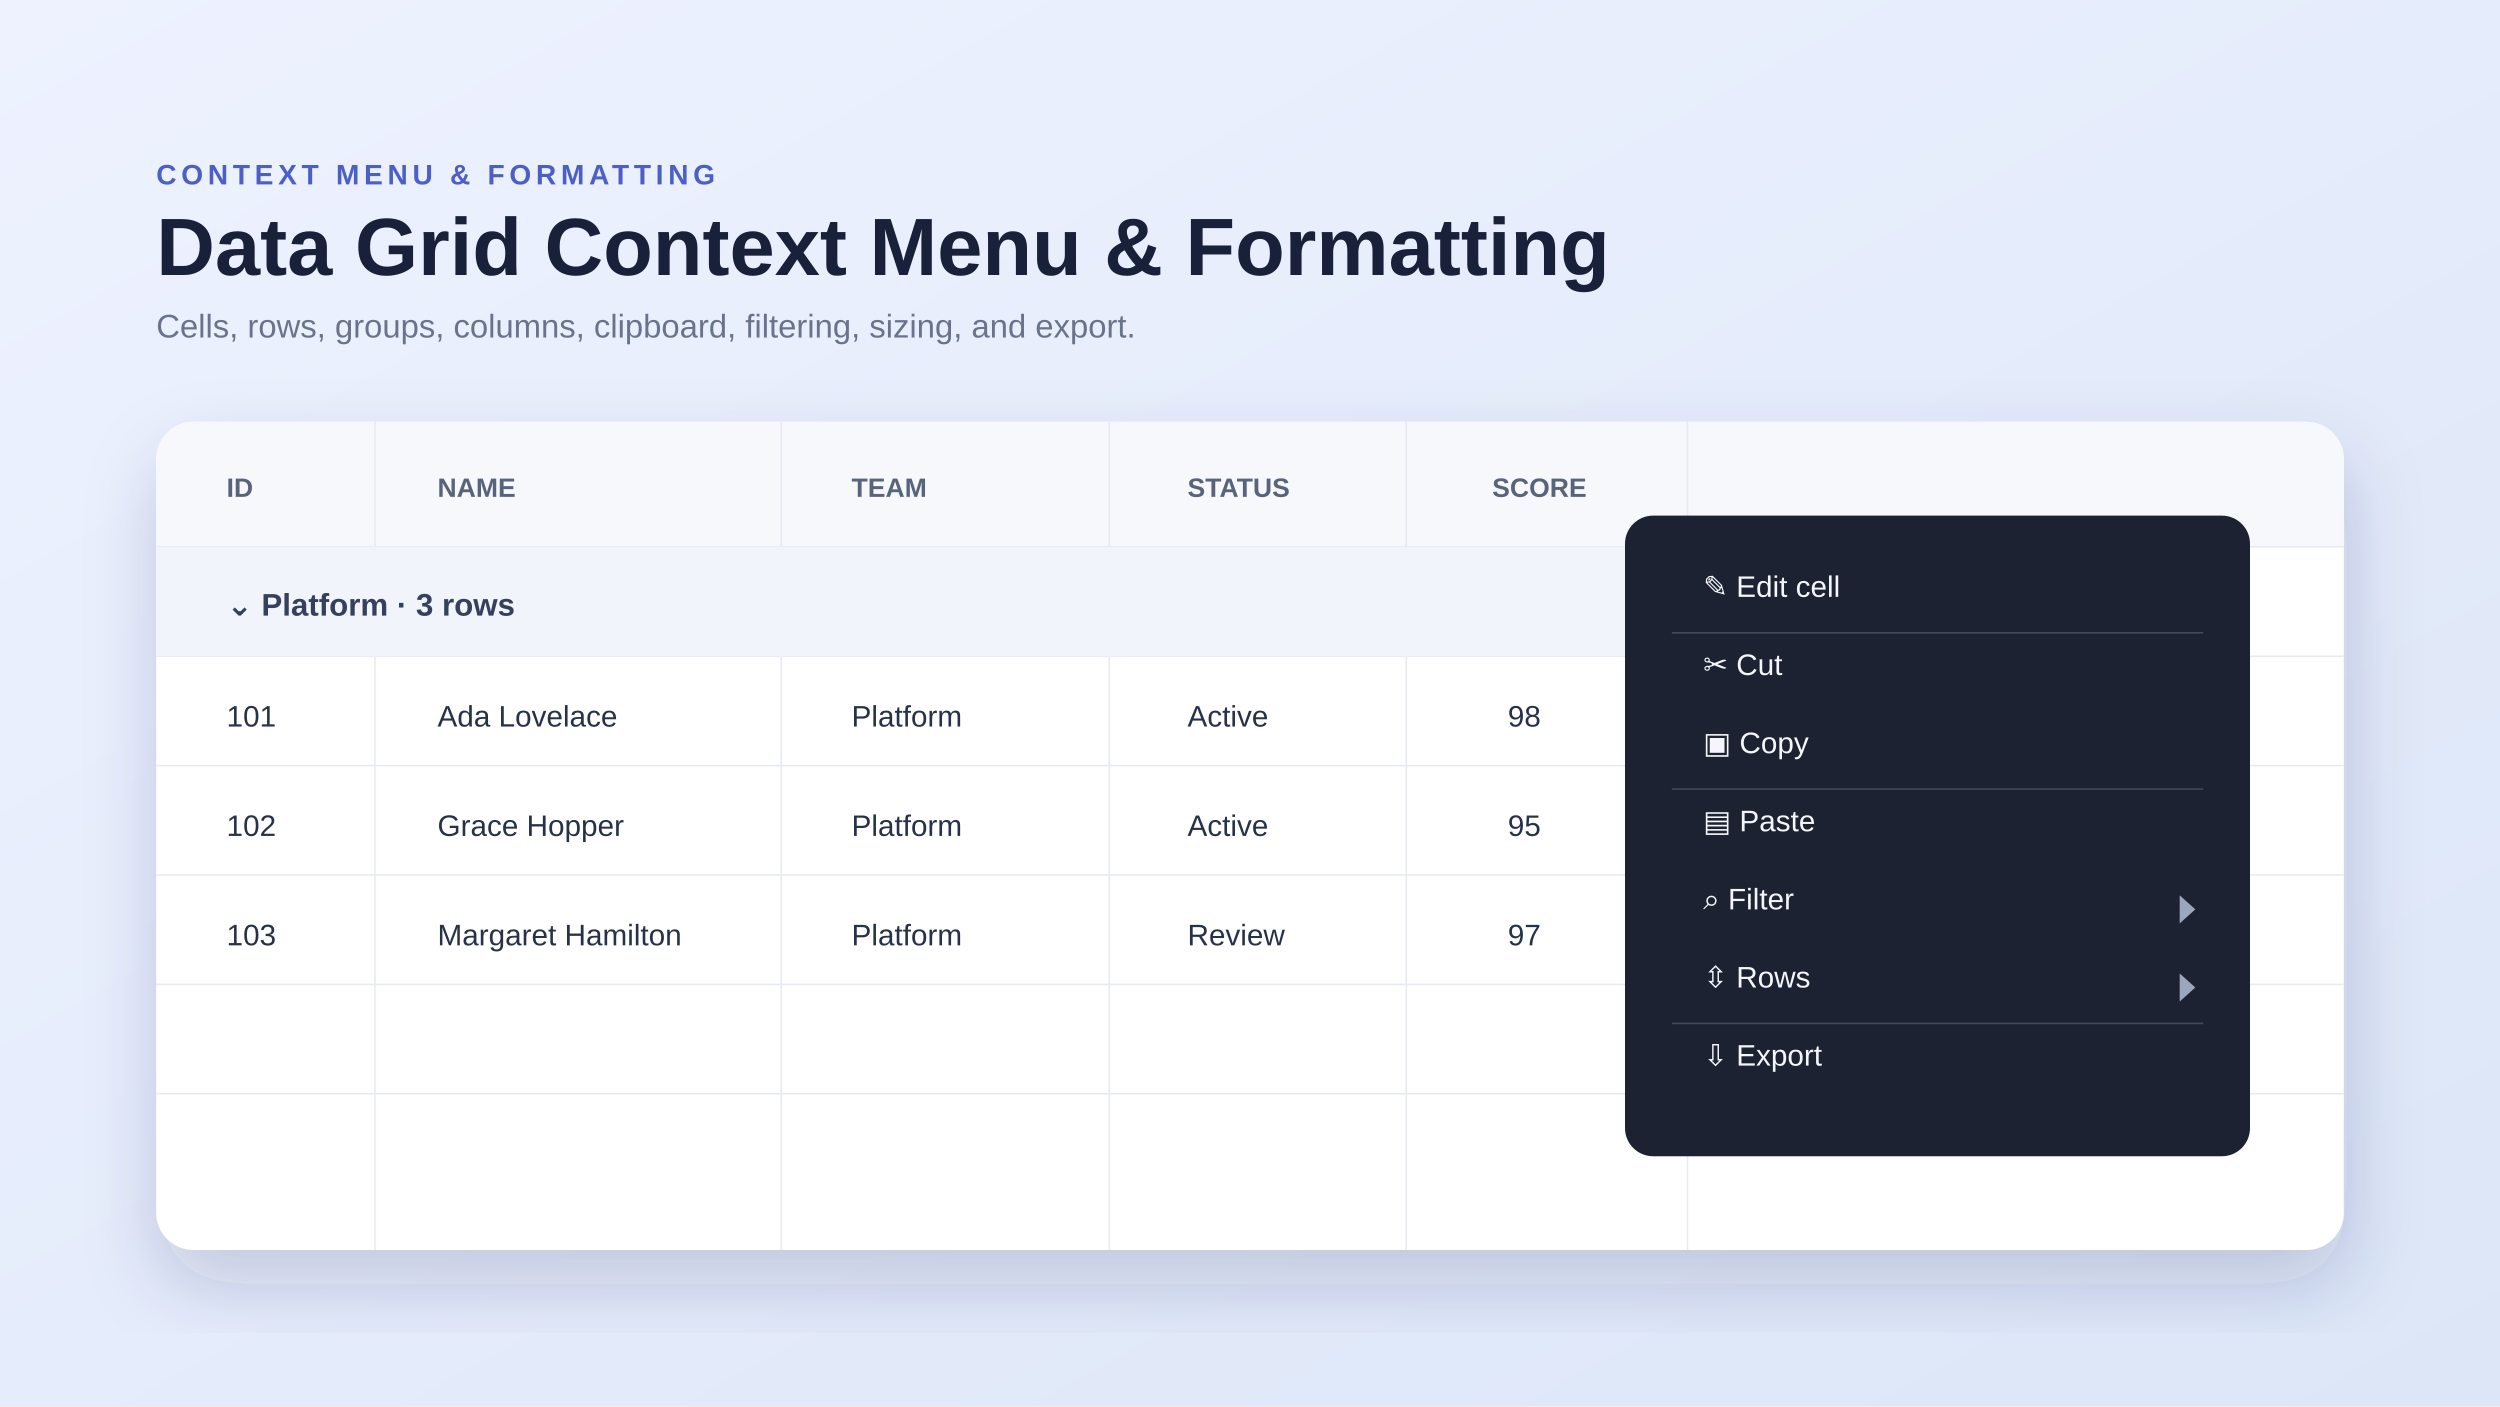
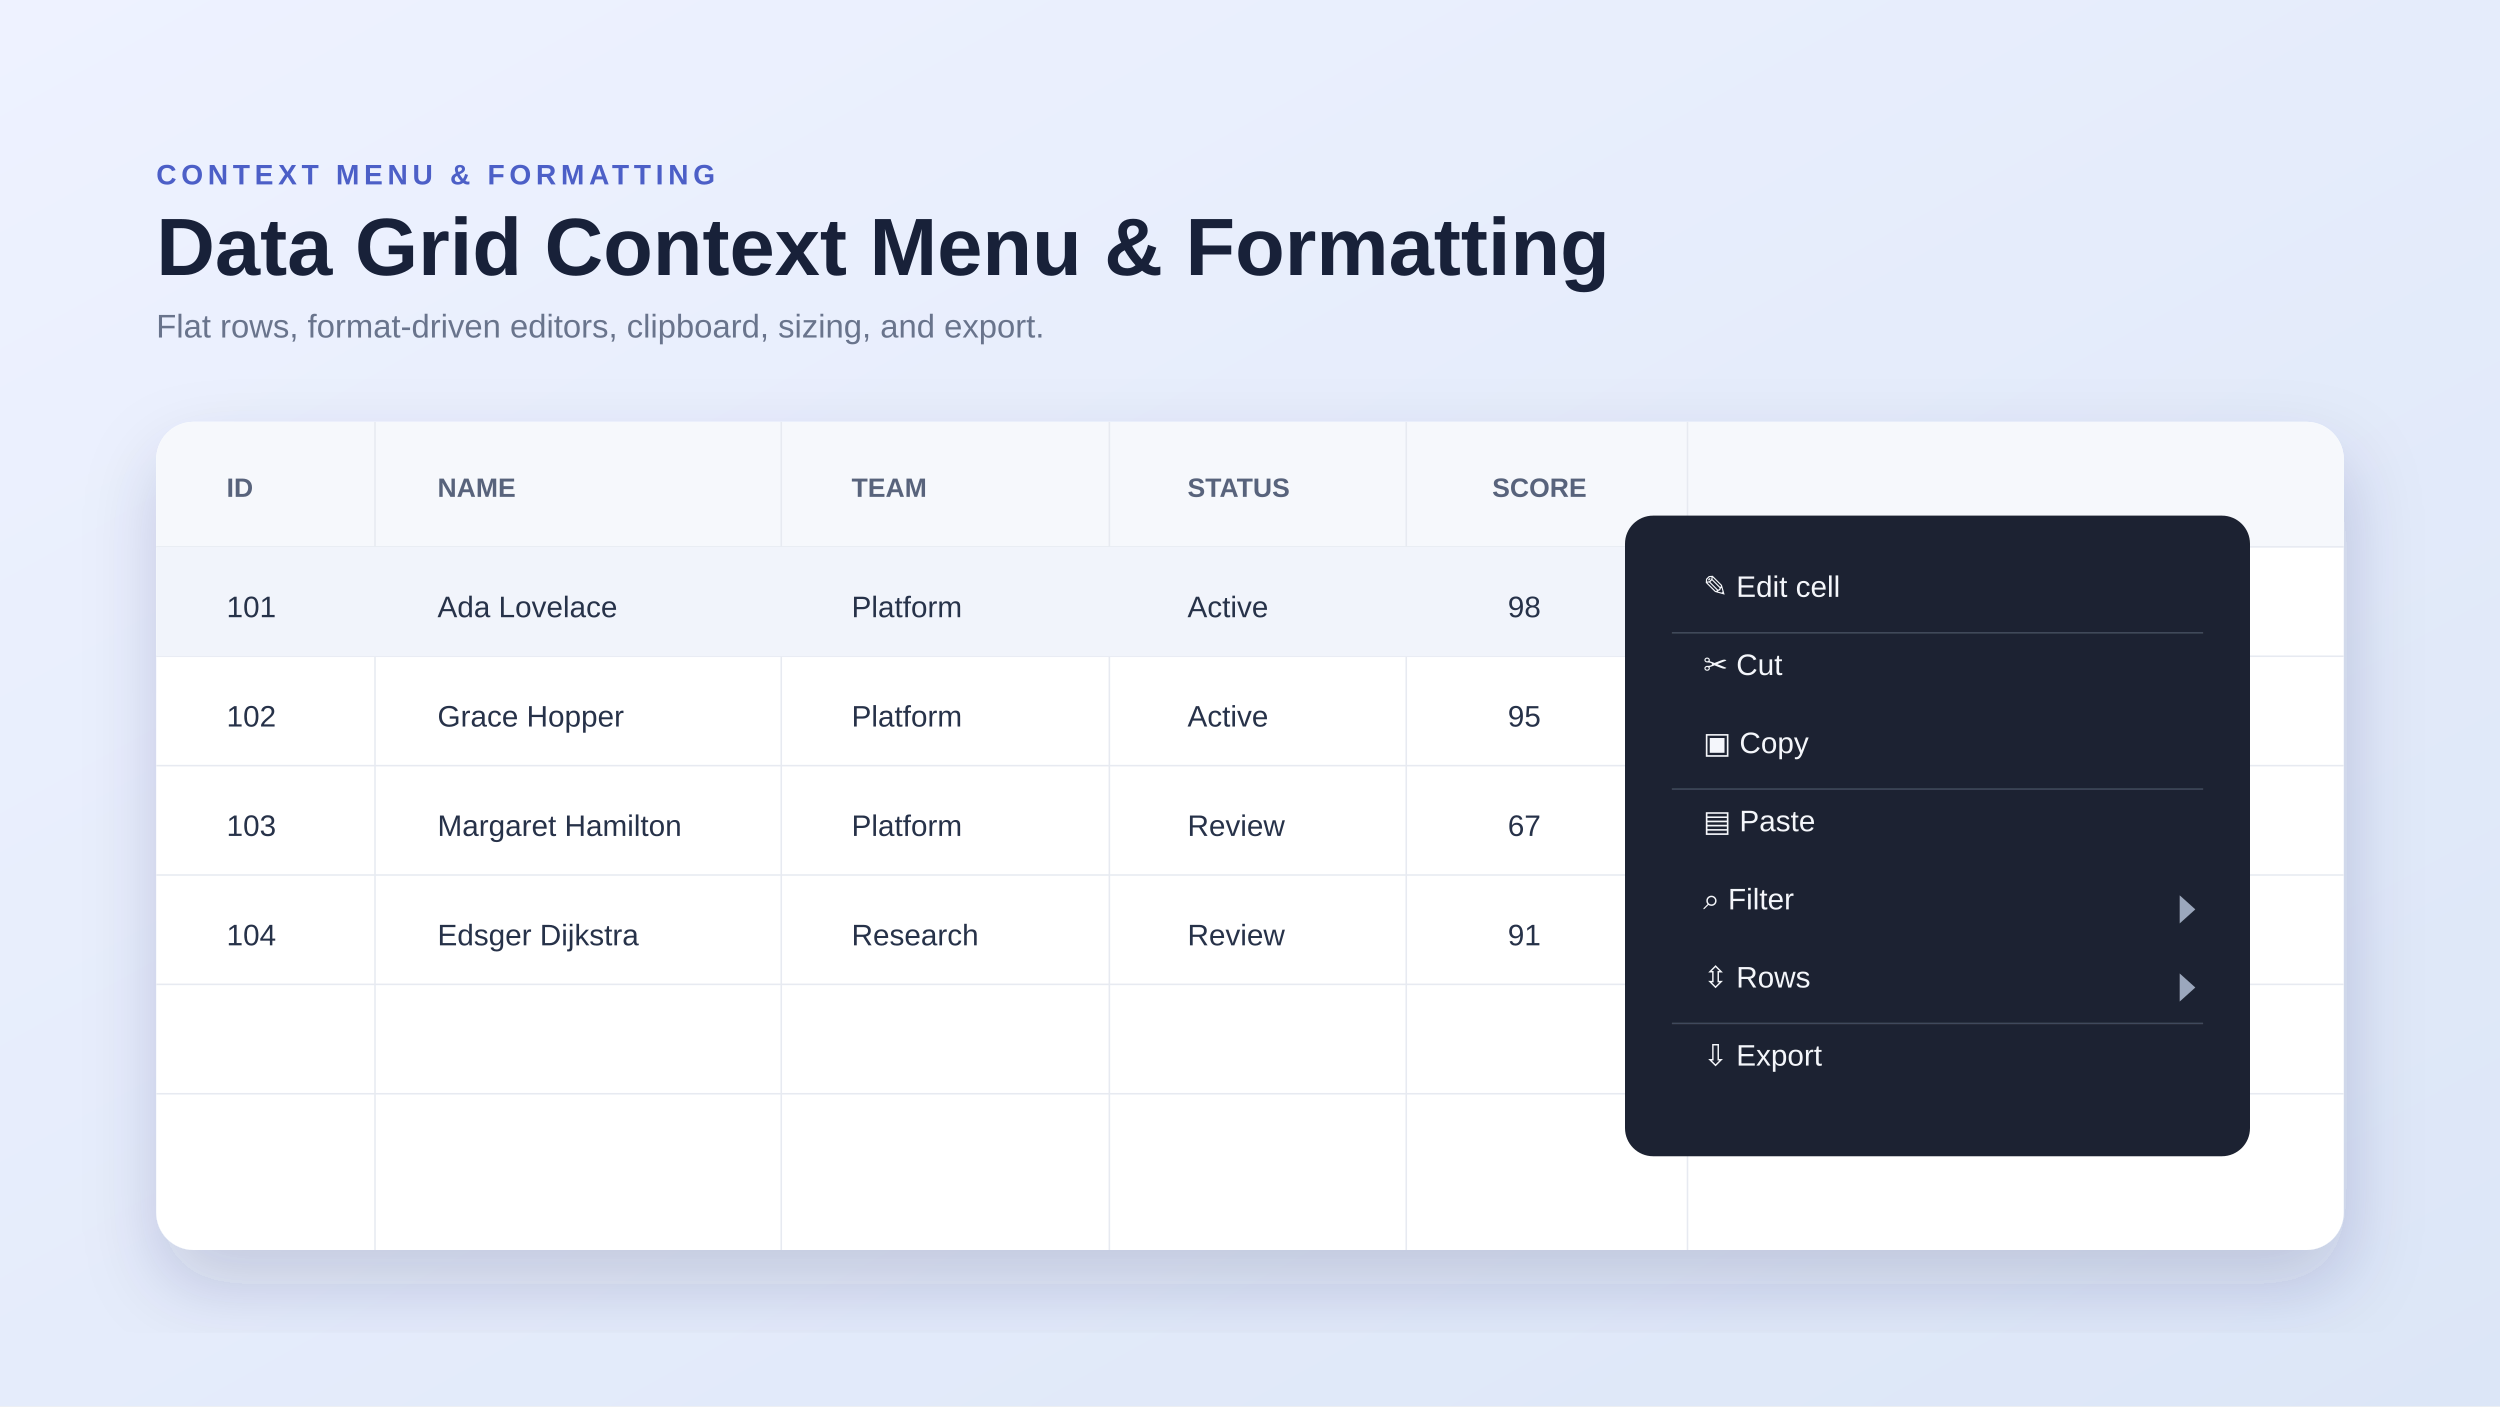
<svg xmlns="http://www.w3.org/2000/svg" width="1600" height="900" viewBox="0 0 1600 900" role="img" aria-labelledby="title desc">
  <defs>
    <linearGradient id="bg" x2="1" y2="1">
      <stop stop-color="#eef2ff" />
      <stop offset="1" stop-color="#dce6f7" />
    </linearGradient>
    <filter id="shadow">
      <feDropShadow dy="22" stdDeviation="24" flood-color="#22305e" flood-opacity=".18" />
    </filter>
  </defs>
  <rect width="1600" height="900" fill="url(#bg)" />
  <text x="100" y="118" fill="#4c5fc7" font-family="Arial" font-size="18" font-weight="700" letter-spacing="3">CONTEXT MENU &amp; FORMATTING</text>
  <text x="100" y="176" fill="#182139" font-family="Arial" font-size="52" font-weight="700">Data Grid Context Menu &amp; Formatting</text>
-   <text x="100" y="216" fill="#69748c" font-family="Arial" font-size="21">Cells, rows, groups, columns, clipboard, filtering, sizing, and export.</text>
+   <text x="100" y="216" fill="#69748c" font-family="Arial" font-size="21">Flat rows, format-driven editors, clipboard, sizing, and export.</text>
  <g filter="url(#shadow)">
    <rect x="100" y="270" width="1400" height="530" rx="24" fill="#fff" />
    <path fill="#f6f8fc" d="M124 270h1352a24 24 0 0 1 24 24v56H100v-56a24 24 0 0 1 24-24Z" />
    <g fill="#59647b" font-family="Arial" font-size="17" font-weight="700">
      <text x="145" y="318">ID</text>
      <text x="280" y="318">NAME</text>
      <text x="545" y="318">TEAM</text>
      <text x="760" y="318">STATUS</text>
      <text x="955" y="318">SCORE</text>
    </g>
    <g stroke="#e7eaf1">
      <path d="M100 350h1400M100 420h1400M100 490h1400M100 560h1400M100 630h1400M100 700h1400" />
      <path d="M240 270v530M500 270v530M710 270v530M900 270v530M1080 270v530" />
    </g>
    <rect x="100" y="350" width="980" height="70" fill="#f1f4fb" />
-     <text x="145" y="394" fill="#34405b" font-family="Arial" font-size="20" font-weight="700">⌄ Platform · 3 rows</text>
    <g fill="#283249" font-family="Arial" font-size="19">
-       <text x="145" y="465">101</text>
-       <text x="280" y="465">Ada Lovelace</text>
+       <text x="145" y="395">101</text>
+       <text x="280" y="395">Ada Lovelace</text>
+       <text x="545" y="395">Platform</text>
+       <text x="760" y="395">Active</text>
+       <text x="965" y="395">98</text>
+       <text x="145" y="465">102</text>
+       <text x="280" y="465">Grace Hopper</text>
      <text x="545" y="465">Platform</text>
      <text x="760" y="465">Active</text>
-       <text x="965" y="465">98</text>
-       <text x="145" y="535">102</text>
-       <text x="280" y="535">Grace Hopper</text>
+       <text x="965" y="465">95</text>
+       <text x="145" y="535">103</text>
+       <text x="280" y="535">Margaret Hamilton</text>
      <text x="545" y="535">Platform</text>
-       <text x="760" y="535">Active</text>
-       <text x="965" y="535">95</text>
-       <text x="145" y="605">103</text>
-       <text x="280" y="605">Margaret Hamilton</text>
-       <text x="545" y="605">Platform</text>
+       <text x="760" y="535">Review</text>
+       <text x="965" y="535">67</text>
+       <text x="145" y="605">104</text>
+       <text x="280" y="605">Edsger Dijkstra</text>
+       <text x="545" y="605">Research</text>
      <text x="760" y="605">Review</text>
-       <text x="965" y="605">97</text>
+       <text x="965" y="605">91</text>
    </g>
    <rect x="1040" y="330" width="400" height="410" rx="18" fill="#1d2330" />
    <g fill="#f4f6fb" font-family="Arial" font-size="19">
      <text x="1090" y="382">✎  Edit cell</text>
      <text x="1090" y="432">✂  Cut</text>
      <text x="1090" y="482">▣  Copy</text>
      <text x="1090" y="532">▤  Paste</text>
      <text x="1090" y="582">⌕  Filter</text>
      <text x="1090" y="632">⇳  Rows</text>
      <text x="1090" y="682">⇩  Export</text>
    </g>
    <g stroke="#40495c">
      <path d="M1070 405h340M1070 505h340M1070 655h340" />
    </g>
    <path fill="#9ba7bd" d="m1395 573 10 9-10 9Z" />
    <path fill="#9ba7bd" d="m1395 623 10 9-10 9Z" />
  </g>
</svg>
